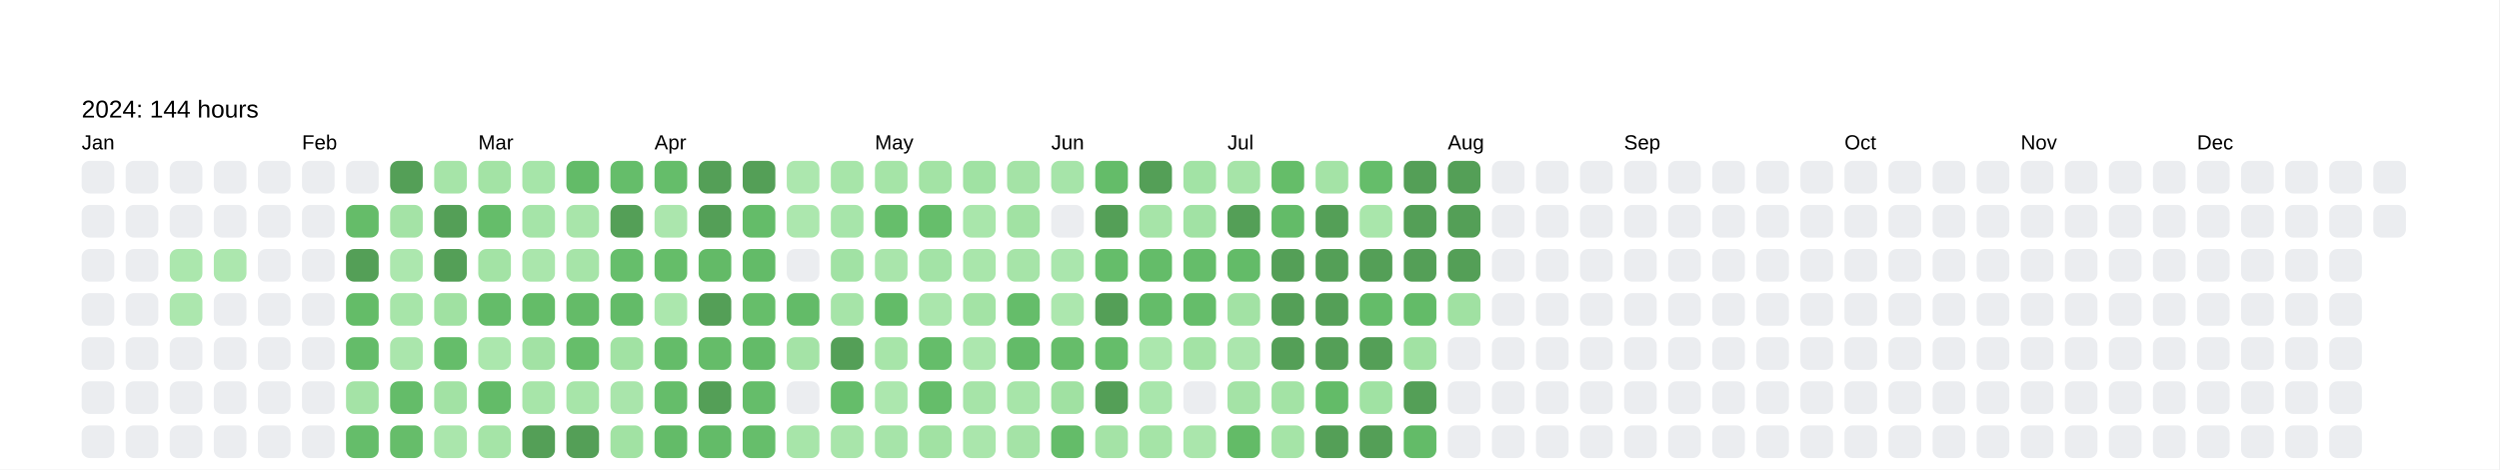
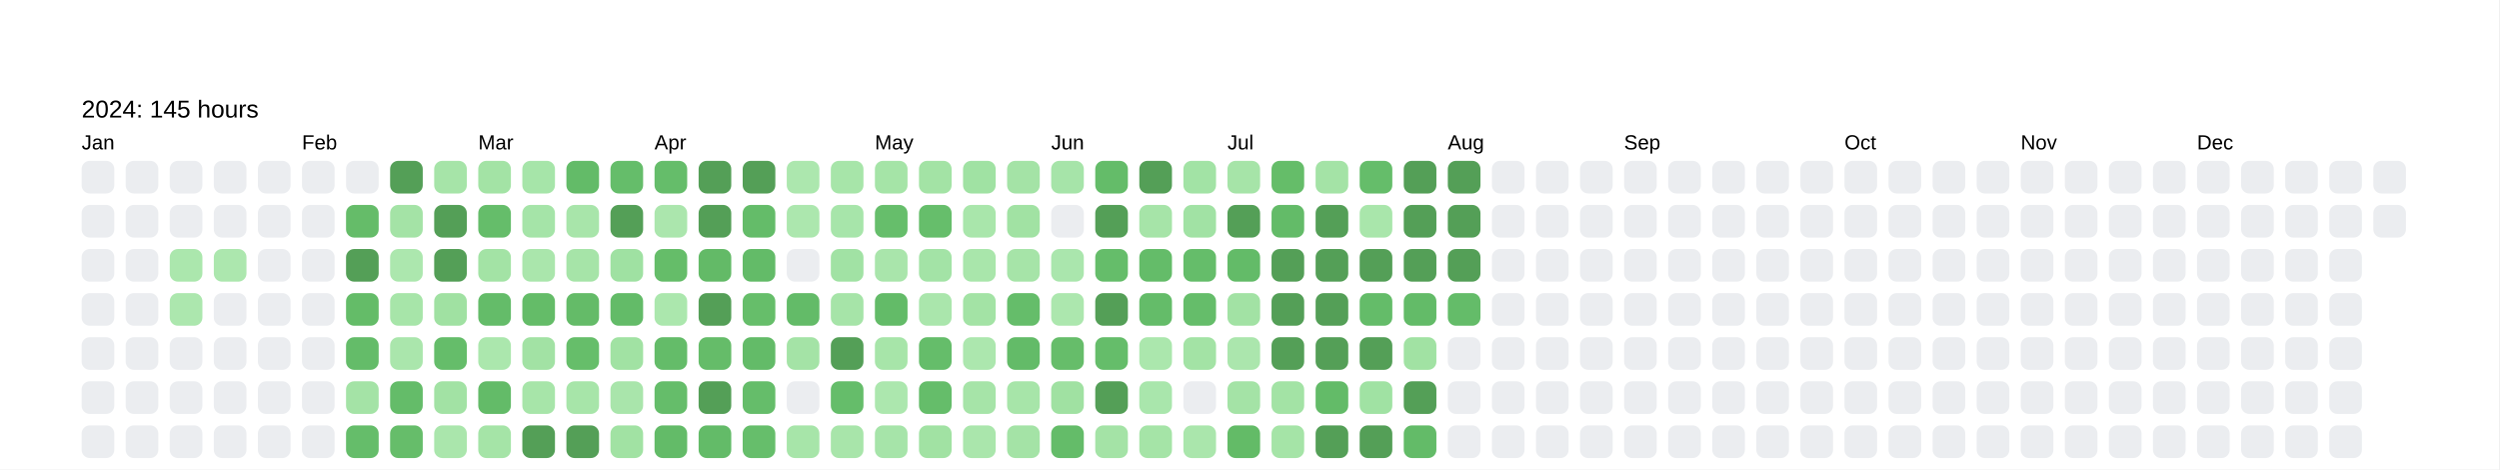
<svg xmlns="http://www.w3.org/2000/svg" baseProfile="full" height="57.5mm" version="1.1" viewBox="0,0,306.2,57.5" width="306.2mm">
  <defs />
  <rect fill="#FFFFFF" height="57.5" width="306.2" x="0" y="0" />
  <text fill="#000000" style="font-size:6px; font-family:Arial; font-weight:bold;" x="10" y="10" />
-   <text fill="#000000" style="font-size:3px; font-family:Arial;" x="10" y="14.4">2024: 144 hours</text>
+   <text fill="#000000" style="font-size:3px; font-family:Arial;" x="10" y="14.4">2024: 145 hours</text>
  <text fill="#000000" style="font-size:2.5px; font-family:Arial" x="10" y="18.3">Jan</text>
  <rect fill="#EBEDF0" height="4" rx="1" ry="1" width="4" x="10" y="19.7" />
  <rect fill="#EBEDF0" height="4" rx="1" ry="1" width="4" x="10" y="25.1" />
  <rect fill="#EBEDF0" height="4" rx="1" ry="1" width="4" x="10" y="30.5" />
  <rect fill="#EBEDF0" height="4" rx="1" ry="1" width="4" x="10" y="35.9" />
  <rect fill="#EBEDF0" height="4" rx="1" ry="1" width="4" x="10" y="41.3" />
  <rect fill="#EBEDF0" height="4" rx="1" ry="1" width="4" x="10" y="46.7" />
  <rect fill="#EBEDF0" height="4" rx="1" ry="1" width="4" x="10" y="52.1" />
  <rect fill="#EBEDF0" height="4" rx="1" ry="1" width="4" x="15.4" y="19.7" />
  <rect fill="#EBEDF0" height="4" rx="1" ry="1" width="4" x="15.4" y="25.1" />
  <rect fill="#EBEDF0" height="4" rx="1" ry="1" width="4" x="15.4" y="30.5" />
  <rect fill="#EBEDF0" height="4" rx="1" ry="1" width="4" x="15.4" y="35.9" />
  <rect fill="#EBEDF0" height="4" rx="1" ry="1" width="4" x="15.4" y="41.3" />
  <rect fill="#EBEDF0" height="4" rx="1" ry="1" width="4" x="15.4" y="46.7" />
  <rect fill="#EBEDF0" height="4" rx="1" ry="1" width="4" x="15.4" y="52.1" />
  <rect fill="#EBEDF0" height="4" rx="1" ry="1" width="4" x="20.8" y="19.7" />
  <rect fill="#EBEDF0" height="4" rx="1" ry="1" width="4" x="20.8" y="25.1" />
  <rect fill="#abe7ad" height="4" rx="1" ry="1" width="4" x="20.8" y="30.5" />
  <rect fill="#ace7ae" height="4" rx="1" ry="1" width="4" x="20.8" y="35.9" />
  <rect fill="#EBEDF0" height="4" rx="1" ry="1" width="4" x="20.8" y="41.3" />
  <rect fill="#EBEDF0" height="4" rx="1" ry="1" width="4" x="20.8" y="46.7" />
  <rect fill="#EBEDF0" height="4" rx="1" ry="1" width="4" x="20.8" y="52.1" />
  <rect fill="#EBEDF0" height="4" rx="1" ry="1" width="4" x="26.2" y="19.7" />
  <rect fill="#EBEDF0" height="4" rx="1" ry="1" width="4" x="26.2" y="25.1" />
  <rect fill="#ace7ae" height="4" rx="1" ry="1" width="4" x="26.2" y="30.5" />
  <rect fill="#EBEDF0" height="4" rx="1" ry="1" width="4" x="26.2" y="35.9" />
  <rect fill="#EBEDF0" height="4" rx="1" ry="1" width="4" x="26.2" y="41.3" />
  <rect fill="#EBEDF0" height="4" rx="1" ry="1" width="4" x="26.2" y="46.7" />
  <rect fill="#EBEDF0" height="4" rx="1" ry="1" width="4" x="26.2" y="52.1" />
  <rect fill="#EBEDF0" height="4" rx="1" ry="1" width="4" x="31.6" y="19.7" />
  <rect fill="#EBEDF0" height="4" rx="1" ry="1" width="4" x="31.6" y="25.1" />
  <rect fill="#EBEDF0" height="4" rx="1" ry="1" width="4" x="31.6" y="30.5" />
  <rect fill="#EBEDF0" height="4" rx="1" ry="1" width="4" x="31.6" y="35.9" />
  <rect fill="#EBEDF0" height="4" rx="1" ry="1" width="4" x="31.6" y="41.3" />
  <rect fill="#EBEDF0" height="4" rx="1" ry="1" width="4" x="31.6" y="46.7" />
  <rect fill="#EBEDF0" height="4" rx="1" ry="1" width="4" x="31.6" y="52.1" />
  <text fill="#000000" style="font-size:2.5px; font-family:Arial" x="37.0" y="18.3">Feb</text>
  <rect fill="#EBEDF0" height="4" rx="1" ry="1" width="4" x="37.0" y="19.7" />
  <rect fill="#EBEDF0" height="4" rx="1" ry="1" width="4" x="37.0" y="25.1" />
  <rect fill="#EBEDF0" height="4" rx="1" ry="1" width="4" x="37.0" y="30.5" />
  <rect fill="#EBEDF0" height="4" rx="1" ry="1" width="4" x="37.0" y="35.9" />
  <rect fill="#EBEDF0" height="4" rx="1" ry="1" width="4" x="37.0" y="41.3" />
  <rect fill="#EBEDF0" height="4" rx="1" ry="1" width="4" x="37.0" y="46.7" />
  <rect fill="#EBEDF0" height="4" rx="1" ry="1" width="4" x="37.0" y="52.1" />
  <rect fill="#EBEDF0" height="4" rx="1" ry="1" width="4" x="42.4" y="19.7" />
  <rect fill="#65bc69" height="4" rx="1" ry="1" width="4" x="42.4" y="25.1" />
  <rect fill="#549F57" height="4" rx="1" ry="1" width="4" x="42.4" y="30.5" />
  <rect fill="#64bc68" height="4" rx="1" ry="1" width="4" x="42.4" y="35.9" />
  <rect fill="#64bc69" height="4" rx="1" ry="1" width="4" x="42.4" y="41.3" />
  <rect fill="#a4e3a6" height="4" rx="1" ry="1" width="4" x="42.4" y="46.7" />
  <rect fill="#65bd6a" height="4" rx="1" ry="1" width="4" x="42.4" y="52.1" />
  <rect fill="#549F57" height="4" rx="1" ry="1" width="4" x="47.8" y="19.7" />
  <rect fill="#a4e3a6" height="4" rx="1" ry="1" width="4" x="47.8" y="25.1" />
  <rect fill="#ace7ae" height="4" rx="1" ry="1" width="4" x="47.8" y="30.5" />
  <rect fill="#a7e5a9" height="4" rx="1" ry="1" width="4" x="47.8" y="35.9" />
  <rect fill="#aae6ac" height="4" rx="1" ry="1" width="4" x="47.8" y="41.3" />
  <rect fill="#64bc69" height="4" rx="1" ry="1" width="4" x="47.8" y="46.7" />
  <rect fill="#66bd6a" height="4" rx="1" ry="1" width="4" x="47.8" y="52.1" />
  <rect fill="#a6e4a8" height="4" rx="1" ry="1" width="4" x="53.2" y="19.7" />
  <rect fill="#549F57" height="4" rx="1" ry="1" width="4" x="53.2" y="25.1" />
  <rect fill="#549F57" height="4" rx="1" ry="1" width="4" x="53.2" y="30.5" />
  <rect fill="#a0e1a2" height="4" rx="1" ry="1" width="4" x="53.2" y="35.9" />
  <rect fill="#65bd6a" height="4" rx="1" ry="1" width="4" x="53.2" y="41.3" />
  <rect fill="#a2e2a4" height="4" rx="1" ry="1" width="4" x="53.2" y="46.7" />
  <rect fill="#aae6ac" height="4" rx="1" ry="1" width="4" x="53.2" y="52.1" />
  <text fill="#000000" style="font-size:2.5px; font-family:Arial" x="58.6" y="18.3">Mar</text>
  <rect fill="#a3e3a5" height="4" rx="1" ry="1" width="4" x="58.6" y="19.7" />
  <rect fill="#65bd6a" height="4" rx="1" ry="1" width="4" x="58.6" y="25.1" />
  <rect fill="#a3e3a5" height="4" rx="1" ry="1" width="4" x="58.6" y="30.5" />
  <rect fill="#64bc69" height="4" rx="1" ry="1" width="4" x="58.6" y="35.9" />
  <rect fill="#abe7ad" height="4" rx="1" ry="1" width="4" x="58.6" y="41.3" />
  <rect fill="#63bb68" height="4" rx="1" ry="1" width="4" x="58.6" y="46.7" />
  <rect fill="#a5e4a7" height="4" rx="1" ry="1" width="4" x="58.6" y="52.1" />
  <rect fill="#a6e5a9" height="4" rx="1" ry="1" width="4" x="64" y="19.7" />
  <rect fill="#a5e4a8" height="4" rx="1" ry="1" width="4" x="64" y="25.1" />
  <rect fill="#aae6ac" height="4" rx="1" ry="1" width="4" x="64" y="30.5" />
  <rect fill="#64bc68" height="4" rx="1" ry="1" width="4" x="64" y="35.9" />
  <rect fill="#a2e2a4" height="4" rx="1" ry="1" width="4" x="64" y="41.3" />
  <rect fill="#a7e5a9" height="4" rx="1" ry="1" width="4" x="64" y="46.7" />
  <rect fill="#549F57" height="4" rx="1" ry="1" width="4" x="64" y="52.1" />
  <rect fill="#63bb68" height="4" rx="1" ry="1" width="4" x="69.4" y="19.7" />
  <rect fill="#a8e5aa" height="4" rx="1" ry="1" width="4" x="69.4" y="25.1" />
  <rect fill="#a6e4a8" height="4" rx="1" ry="1" width="4" x="69.4" y="30.5" />
  <rect fill="#64bb68" height="4" rx="1" ry="1" width="4" x="69.4" y="35.9" />
  <rect fill="#66be6a" height="4" rx="1" ry="1" width="4" x="69.4" y="41.3" />
  <rect fill="#a7e5a9" height="4" rx="1" ry="1" width="4" x="69.4" y="46.7" />
  <rect fill="#549F57" height="4" rx="1" ry="1" width="4" x="69.4" y="52.1" />
  <rect fill="#65bd6a" height="4" rx="1" ry="1" width="4" x="74.8" y="19.7" />
  <rect fill="#549F57" height="4" rx="1" ry="1" width="4" x="74.8" y="25.1" />
-   <rect fill="#66be6b" height="4" rx="1" ry="1" width="4" x="74.8" y="30.5" />
+   <rect fill="#9fe1a2" height="4" rx="1" ry="1" width="4" x="74.8" y="30.5" />
  <rect fill="#63bb68" height="4" rx="1" ry="1" width="4" x="74.8" y="35.9" />
  <rect fill="#a1e2a3" height="4" rx="1" ry="1" width="4" x="74.8" y="41.3" />
  <rect fill="#a9e5ab" height="4" rx="1" ry="1" width="4" x="74.8" y="46.7" />
  <rect fill="#a1e2a3" height="4" rx="1" ry="1" width="4" x="74.8" y="52.1" />
  <text fill="#000000" style="font-size:2.5px; font-family:Arial" x="80.2" y="18.3">Apr</text>
  <rect fill="#65bd6a" height="4" rx="1" ry="1" width="4" x="80.2" y="19.7" />
  <rect fill="#abe6ad" height="4" rx="1" ry="1" width="4" x="80.2" y="25.1" />
  <rect fill="#65bd69" height="4" rx="1" ry="1" width="4" x="80.2" y="30.5" />
  <rect fill="#abe7ad" height="4" rx="1" ry="1" width="4" x="80.2" y="35.9" />
  <rect fill="#64bc69" height="4" rx="1" ry="1" width="4" x="80.2" y="41.3" />
  <rect fill="#65bd6a" height="4" rx="1" ry="1" width="4" x="80.2" y="46.7" />
  <rect fill="#63bb68" height="4" rx="1" ry="1" width="4" x="80.2" y="52.1" />
  <rect fill="#549F57" height="4" rx="1" ry="1" width="4" x="85.6" y="19.7" />
  <rect fill="#549F57" height="4" rx="1" ry="1" width="4" x="85.6" y="25.1" />
  <rect fill="#63ba67" height="4" rx="1" ry="1" width="4" x="85.6" y="30.5" />
  <rect fill="#549F57" height="4" rx="1" ry="1" width="4" x="85.6" y="35.9" />
  <rect fill="#65bc69" height="4" rx="1" ry="1" width="4" x="85.6" y="41.3" />
  <rect fill="#549F57" height="4" rx="1" ry="1" width="4" x="85.6" y="46.7" />
  <rect fill="#63bb68" height="4" rx="1" ry="1" width="4" x="85.6" y="52.1" />
  <rect fill="#549F57" height="4" rx="1" ry="1" width="4" x="91" y="19.7" />
  <rect fill="#64bc69" height="4" rx="1" ry="1" width="4" x="91" y="25.1" />
  <rect fill="#63bb68" height="4" rx="1" ry="1" width="4" x="91" y="30.5" />
  <rect fill="#66be6a" height="4" rx="1" ry="1" width="4" x="91" y="35.9" />
  <rect fill="#63bb68" height="4" rx="1" ry="1" width="4" x="91" y="41.3" />
  <rect fill="#65bd6a" height="4" rx="1" ry="1" width="4" x="91" y="46.7" />
  <rect fill="#66be6b" height="4" rx="1" ry="1" width="4" x="91" y="52.1" />
  <rect fill="#ace7ae" height="4" rx="1" ry="1" width="4" x="96.4" y="19.7" />
  <rect fill="#ace7ae" height="4" rx="1" ry="1" width="4" x="96.4" y="25.1" />
  <rect fill="#EBEDF0" height="4" rx="1" ry="1" width="4" x="96.4" y="30.5" />
  <rect fill="#63bb68" height="4" rx="1" ry="1" width="4" x="96.4" y="35.9" />
  <rect fill="#a4e3a6" height="4" rx="1" ry="1" width="4" x="96.4" y="41.3" />
  <rect fill="#EBEDF0" height="4" rx="1" ry="1" width="4" x="96.4" y="46.7" />
  <rect fill="#a7e5a9" height="4" rx="1" ry="1" width="4" x="96.4" y="52.1" />
  <rect fill="#a7e5a9" height="4" rx="1" ry="1" width="4" x="101.8" y="19.7" />
  <rect fill="#a7e5aa" height="4" rx="1" ry="1" width="4" x="101.8" y="25.1" />
  <rect fill="#a1e2a4" height="4" rx="1" ry="1" width="4" x="101.8" y="30.5" />
  <rect fill="#a6e4a8" height="4" rx="1" ry="1" width="4" x="101.8" y="35.9" />
  <rect fill="#549F57" height="4" rx="1" ry="1" width="4" x="101.8" y="41.3" />
  <rect fill="#65bd6a" height="4" rx="1" ry="1" width="4" x="101.8" y="46.7" />
  <rect fill="#a8e5aa" height="4" rx="1" ry="1" width="4" x="101.8" y="52.1" />
  <text fill="#000000" style="font-size:2.5px; font-family:Arial" x="107.2" y="18.3">May</text>
  <rect fill="#a5e4a7" height="4" rx="1" ry="1" width="4" x="107.2" y="19.7" />
  <rect fill="#66be6b" height="4" rx="1" ry="1" width="4" x="107.2" y="25.1" />
  <rect fill="#a9e5ab" height="4" rx="1" ry="1" width="4" x="107.2" y="30.5" />
  <rect fill="#63bb68" height="4" rx="1" ry="1" width="4" x="107.2" y="35.9" />
  <rect fill="#a7e5a9" height="4" rx="1" ry="1" width="4" x="107.2" y="41.3" />
  <rect fill="#ace7ae" height="4" rx="1" ry="1" width="4" x="107.2" y="46.7" />
  <rect fill="#a6e4a9" height="4" rx="1" ry="1" width="4" x="107.2" y="52.1" />
  <rect fill="#a3e3a5" height="4" rx="1" ry="1" width="4" x="112.6" y="19.7" />
  <rect fill="#66be6b" height="4" rx="1" ry="1" width="4" x="112.6" y="25.1" />
  <rect fill="#a3e3a6" height="4" rx="1" ry="1" width="4" x="112.6" y="30.5" />
  <rect fill="#aae6ac" height="4" rx="1" ry="1" width="4" x="112.6" y="35.9" />
  <rect fill="#65bd6a" height="4" rx="1" ry="1" width="4" x="112.6" y="41.3" />
  <rect fill="#65bd6a" height="4" rx="1" ry="1" width="4" x="112.6" y="46.7" />
  <rect fill="#a1e2a3" height="4" rx="1" ry="1" width="4" x="112.6" y="52.1" />
  <rect fill="#a0e2a3" height="4" rx="1" ry="1" width="4" x="118" y="19.7" />
  <rect fill="#a9e6ab" height="4" rx="1" ry="1" width="4" x="118" y="25.1" />
  <rect fill="#a9e6ab" height="4" rx="1" ry="1" width="4" x="118" y="30.5" />
  <rect fill="#a3e3a5" height="4" rx="1" ry="1" width="4" x="118" y="35.9" />
  <rect fill="#ace7ae" height="4" rx="1" ry="1" width="4" x="118" y="41.3" />
  <rect fill="#a6e4a8" height="4" rx="1" ry="1" width="4" x="118" y="46.7" />
  <rect fill="#aae6ac" height="4" rx="1" ry="1" width="4" x="118" y="52.1" />
  <rect fill="#a4e3a6" height="4" rx="1" ry="1" width="4" x="123.4" y="19.7" />
  <rect fill="#a1e2a3" height="4" rx="1" ry="1" width="4" x="123.4" y="25.1" />
  <rect fill="#a6e4a8" height="4" rx="1" ry="1" width="4" x="123.4" y="30.5" />
  <rect fill="#65bd6a" height="4" rx="1" ry="1" width="4" x="123.4" y="35.9" />
  <rect fill="#63bb68" height="4" rx="1" ry="1" width="4" x="123.4" y="41.3" />
  <rect fill="#a7e5a9" height="4" rx="1" ry="1" width="4" x="123.4" y="46.7" />
  <rect fill="#a4e3a6" height="4" rx="1" ry="1" width="4" x="123.4" y="52.1" />
  <text fill="#000000" style="font-size:2.5px; font-family:Arial" x="128.8" y="18.3">Jun</text>
  <rect fill="#a6e4a9" height="4" rx="1" ry="1" width="4" x="128.8" y="19.7" />
  <rect fill="#EBEDF0" height="4" rx="1" ry="1" width="4" x="128.8" y="25.1" />
  <rect fill="#aae6ad" height="4" rx="1" ry="1" width="4" x="128.8" y="30.5" />
  <rect fill="#ace7ae" height="4" rx="1" ry="1" width="4" x="128.8" y="35.9" />
  <rect fill="#66bd6a" height="4" rx="1" ry="1" width="4" x="128.8" y="41.3" />
  <rect fill="#a0e1a2" height="4" rx="1" ry="1" width="4" x="128.8" y="46.7" />
  <rect fill="#64bc69" height="4" rx="1" ry="1" width="4" x="128.8" y="52.1" />
  <rect fill="#64bc69" height="4" rx="1" ry="1" width="4" x="134.2" y="19.7" />
  <rect fill="#549F57" height="4" rx="1" ry="1" width="4" x="134.2" y="25.1" />
  <rect fill="#65bd6a" height="4" rx="1" ry="1" width="4" x="134.2" y="30.5" />
  <rect fill="#549F57" height="4" rx="1" ry="1" width="4" x="134.2" y="35.9" />
  <rect fill="#65bd6a" height="4" rx="1" ry="1" width="4" x="134.2" y="41.3" />
  <rect fill="#549F57" height="4" rx="1" ry="1" width="4" x="134.2" y="46.7" />
  <rect fill="#a4e3a6" height="4" rx="1" ry="1" width="4" x="134.2" y="52.1" />
  <rect fill="#549F57" height="4" rx="1" ry="1" width="4" x="139.6" y="19.7" />
  <rect fill="#a6e4a8" height="4" rx="1" ry="1" width="4" x="139.6" y="25.1" />
  <rect fill="#64bc69" height="4" rx="1" ry="1" width="4" x="139.6" y="30.5" />
  <rect fill="#64bc69" height="4" rx="1" ry="1" width="4" x="139.6" y="35.9" />
  <rect fill="#abe7ad" height="4" rx="1" ry="1" width="4" x="139.6" y="41.3" />
  <rect fill="#a9e6ac" height="4" rx="1" ry="1" width="4" x="139.6" y="46.7" />
  <rect fill="#a5e4a7" height="4" rx="1" ry="1" width="4" x="139.6" y="52.1" />
  <rect fill="#a2e3a5" height="4" rx="1" ry="1" width="4" x="145" y="19.7" />
  <rect fill="#a1e2a4" height="4" rx="1" ry="1" width="4" x="145" y="25.1" />
  <rect fill="#65bd6a" height="4" rx="1" ry="1" width="4" x="145" y="30.5" />
  <rect fill="#65bd6a" height="4" rx="1" ry="1" width="4" x="145" y="35.9" />
  <rect fill="#a3e3a5" height="4" rx="1" ry="1" width="4" x="145" y="41.3" />
  <rect fill="#EBEDF0" height="4" rx="1" ry="1" width="4" x="145" y="46.7" />
  <rect fill="#aae6ac" height="4" rx="1" ry="1" width="4" x="145" y="52.1" />
  <text fill="#000000" style="font-size:2.5px; font-family:Arial" x="150.4" y="18.3">Jul</text>
  <rect fill="#a6e4a8" height="4" rx="1" ry="1" width="4" x="150.4" y="19.7" />
  <rect fill="#549F57" height="4" rx="1" ry="1" width="4" x="150.4" y="25.1" />
  <rect fill="#63bb68" height="4" rx="1" ry="1" width="4" x="150.4" y="30.5" />
  <rect fill="#a2e2a4" height="4" rx="1" ry="1" width="4" x="150.4" y="35.9" />
  <rect fill="#abe6ad" height="4" rx="1" ry="1" width="4" x="150.4" y="41.3" />
  <rect fill="#a4e3a6" height="4" rx="1" ry="1" width="4" x="150.4" y="46.7" />
  <rect fill="#63bb67" height="4" rx="1" ry="1" width="4" x="150.4" y="52.1" />
  <rect fill="#65bd69" height="4" rx="1" ry="1" width="4" x="155.8" y="19.7" />
  <rect fill="#63bb68" height="4" rx="1" ry="1" width="4" x="155.8" y="25.1" />
  <rect fill="#549F57" height="4" rx="1" ry="1" width="4" x="155.8" y="30.5" />
  <rect fill="#549F57" height="4" rx="1" ry="1" width="4" x="155.8" y="35.9" />
  <rect fill="#549F57" height="4" rx="1" ry="1" width="4" x="155.8" y="41.3" />
  <rect fill="#a3e3a5" height="4" rx="1" ry="1" width="4" x="155.8" y="46.7" />
  <rect fill="#a5e4a7" height="4" rx="1" ry="1" width="4" x="155.8" y="52.1" />
  <rect fill="#a4e3a6" height="4" rx="1" ry="1" width="4" x="161.2" y="19.7" />
  <rect fill="#549F57" height="4" rx="1" ry="1" width="4" x="161.2" y="25.1" />
  <rect fill="#549F57" height="4" rx="1" ry="1" width="4" x="161.2" y="30.5" />
  <rect fill="#549F57" height="4" rx="1" ry="1" width="4" x="161.2" y="35.9" />
  <rect fill="#549F57" height="4" rx="1" ry="1" width="4" x="161.2" y="41.3" />
  <rect fill="#63bb68" height="4" rx="1" ry="1" width="4" x="161.2" y="46.7" />
  <rect fill="#549F57" height="4" rx="1" ry="1" width="4" x="161.2" y="52.1" />
  <rect fill="#65bd6a" height="4" rx="1" ry="1" width="4" x="166.6" y="19.7" />
  <rect fill="#a9e6ab" height="4" rx="1" ry="1" width="4" x="166.6" y="25.1" />
  <rect fill="#549F57" height="4" rx="1" ry="1" width="4" x="166.6" y="30.5" />
  <rect fill="#64bc69" height="4" rx="1" ry="1" width="4" x="166.6" y="35.9" />
  <rect fill="#549F57" height="4" rx="1" ry="1" width="4" x="166.6" y="41.3" />
  <rect fill="#a0e2a3" height="4" rx="1" ry="1" width="4" x="166.6" y="46.7" />
  <rect fill="#549F57" height="4" rx="1" ry="1" width="4" x="166.6" y="52.1" />
  <rect fill="#549F57" height="4" rx="1" ry="1" width="4" x="172" y="19.7" />
  <rect fill="#549F57" height="4" rx="1" ry="1" width="4" x="172" y="25.1" />
  <rect fill="#549F57" height="4" rx="1" ry="1" width="4" x="172" y="30.5" />
  <rect fill="#63bb68" height="4" rx="1" ry="1" width="4" x="172" y="35.9" />
  <rect fill="#a1e2a3" height="4" rx="1" ry="1" width="4" x="172" y="41.3" />
  <rect fill="#549F57" height="4" rx="1" ry="1" width="4" x="172" y="46.7" />
  <rect fill="#63bb68" height="4" rx="1" ry="1" width="4" x="172" y="52.1" />
  <text fill="#000000" style="font-size:2.5px; font-family:Arial" x="177.4" y="18.3">Aug</text>
  <rect fill="#549F57" height="4" rx="1" ry="1" width="4" x="177.4" y="19.7" />
  <rect fill="#549F57" height="4" rx="1" ry="1" width="4" x="177.4" y="25.1" />
  <rect fill="#549F57" height="4" rx="1" ry="1" width="4" x="177.4" y="30.5" />
-   <rect fill="#a0e1a2" height="4" rx="1" ry="1" width="4" x="177.4" y="35.9" />
+   <rect fill="#64bc69" height="4" rx="1" ry="1" width="4" x="177.4" y="35.9" />
  <rect fill="#EBEDF0" height="4" rx="1" ry="1" width="4" x="177.4" y="41.3" />
  <rect fill="#EBEDF0" height="4" rx="1" ry="1" width="4" x="177.4" y="46.7" />
  <rect fill="#EBEDF0" height="4" rx="1" ry="1" width="4" x="177.4" y="52.1" />
  <rect fill="#EBEDF0" height="4" rx="1" ry="1" width="4" x="182.8" y="19.7" />
  <rect fill="#EBEDF0" height="4" rx="1" ry="1" width="4" x="182.8" y="25.1" />
  <rect fill="#EBEDF0" height="4" rx="1" ry="1" width="4" x="182.8" y="30.5" />
  <rect fill="#EBEDF0" height="4" rx="1" ry="1" width="4" x="182.8" y="35.9" />
  <rect fill="#EBEDF0" height="4" rx="1" ry="1" width="4" x="182.8" y="41.3" />
  <rect fill="#EBEDF0" height="4" rx="1" ry="1" width="4" x="182.8" y="46.7" />
  <rect fill="#EBEDF0" height="4" rx="1" ry="1" width="4" x="182.8" y="52.1" />
  <rect fill="#EBEDF0" height="4" rx="1" ry="1" width="4" x="188.2" y="19.7" />
  <rect fill="#EBEDF0" height="4" rx="1" ry="1" width="4" x="188.2" y="25.1" />
  <rect fill="#EBEDF0" height="4" rx="1" ry="1" width="4" x="188.2" y="30.5" />
  <rect fill="#EBEDF0" height="4" rx="1" ry="1" width="4" x="188.2" y="35.9" />
  <rect fill="#EBEDF0" height="4" rx="1" ry="1" width="4" x="188.2" y="41.3" />
  <rect fill="#EBEDF0" height="4" rx="1" ry="1" width="4" x="188.2" y="46.7" />
  <rect fill="#EBEDF0" height="4" rx="1" ry="1" width="4" x="188.2" y="52.1" />
  <rect fill="#EBEDF0" height="4" rx="1" ry="1" width="4" x="193.6" y="19.7" />
  <rect fill="#EBEDF0" height="4" rx="1" ry="1" width="4" x="193.6" y="25.1" />
  <rect fill="#EBEDF0" height="4" rx="1" ry="1" width="4" x="193.6" y="30.5" />
  <rect fill="#EBEDF0" height="4" rx="1" ry="1" width="4" x="193.6" y="35.9" />
  <rect fill="#EBEDF0" height="4" rx="1" ry="1" width="4" x="193.6" y="41.3" />
  <rect fill="#EBEDF0" height="4" rx="1" ry="1" width="4" x="193.6" y="46.7" />
  <rect fill="#EBEDF0" height="4" rx="1" ry="1" width="4" x="193.6" y="52.1" />
  <text fill="#000000" style="font-size:2.5px; font-family:Arial" x="199" y="18.3">Sep</text>
  <rect fill="#EBEDF0" height="4" rx="1" ry="1" width="4" x="199" y="19.7" />
  <rect fill="#EBEDF0" height="4" rx="1" ry="1" width="4" x="199" y="25.1" />
  <rect fill="#EBEDF0" height="4" rx="1" ry="1" width="4" x="199" y="30.5" />
  <rect fill="#EBEDF0" height="4" rx="1" ry="1" width="4" x="199" y="35.9" />
  <rect fill="#EBEDF0" height="4" rx="1" ry="1" width="4" x="199" y="41.3" />
  <rect fill="#EBEDF0" height="4" rx="1" ry="1" width="4" x="199" y="46.7" />
  <rect fill="#EBEDF0" height="4" rx="1" ry="1" width="4" x="199" y="52.1" />
  <rect fill="#EBEDF0" height="4" rx="1" ry="1" width="4" x="204.4" y="19.7" />
  <rect fill="#EBEDF0" height="4" rx="1" ry="1" width="4" x="204.4" y="25.1" />
  <rect fill="#EBEDF0" height="4" rx="1" ry="1" width="4" x="204.4" y="30.5" />
  <rect fill="#EBEDF0" height="4" rx="1" ry="1" width="4" x="204.4" y="35.9" />
  <rect fill="#EBEDF0" height="4" rx="1" ry="1" width="4" x="204.4" y="41.3" />
  <rect fill="#EBEDF0" height="4" rx="1" ry="1" width="4" x="204.4" y="46.7" />
  <rect fill="#EBEDF0" height="4" rx="1" ry="1" width="4" x="204.4" y="52.1" />
  <rect fill="#EBEDF0" height="4" rx="1" ry="1" width="4" x="209.8" y="19.7" />
  <rect fill="#EBEDF0" height="4" rx="1" ry="1" width="4" x="209.8" y="25.1" />
  <rect fill="#EBEDF0" height="4" rx="1" ry="1" width="4" x="209.8" y="30.5" />
  <rect fill="#EBEDF0" height="4" rx="1" ry="1" width="4" x="209.8" y="35.9" />
  <rect fill="#EBEDF0" height="4" rx="1" ry="1" width="4" x="209.8" y="41.3" />
  <rect fill="#EBEDF0" height="4" rx="1" ry="1" width="4" x="209.8" y="46.7" />
  <rect fill="#EBEDF0" height="4" rx="1" ry="1" width="4" x="209.8" y="52.1" />
  <rect fill="#EBEDF0" height="4" rx="1" ry="1" width="4" x="215.2" y="19.7" />
  <rect fill="#EBEDF0" height="4" rx="1" ry="1" width="4" x="215.2" y="25.1" />
  <rect fill="#EBEDF0" height="4" rx="1" ry="1" width="4" x="215.2" y="30.5" />
  <rect fill="#EBEDF0" height="4" rx="1" ry="1" width="4" x="215.2" y="35.9" />
  <rect fill="#EBEDF0" height="4" rx="1" ry="1" width="4" x="215.2" y="41.3" />
  <rect fill="#EBEDF0" height="4" rx="1" ry="1" width="4" x="215.2" y="46.7" />
  <rect fill="#EBEDF0" height="4" rx="1" ry="1" width="4" x="215.2" y="52.1" />
  <rect fill="#EBEDF0" height="4" rx="1" ry="1" width="4" x="220.6" y="19.7" />
  <rect fill="#EBEDF0" height="4" rx="1" ry="1" width="4" x="220.6" y="25.1" />
  <rect fill="#EBEDF0" height="4" rx="1" ry="1" width="4" x="220.6" y="30.5" />
  <rect fill="#EBEDF0" height="4" rx="1" ry="1" width="4" x="220.6" y="35.9" />
  <rect fill="#EBEDF0" height="4" rx="1" ry="1" width="4" x="220.6" y="41.3" />
  <rect fill="#EBEDF0" height="4" rx="1" ry="1" width="4" x="220.6" y="46.7" />
  <rect fill="#EBEDF0" height="4" rx="1" ry="1" width="4" x="220.6" y="52.1" />
  <text fill="#000000" style="font-size:2.5px; font-family:Arial" x="226" y="18.3">Oct</text>
  <rect fill="#EBEDF0" height="4" rx="1" ry="1" width="4" x="226" y="19.7" />
  <rect fill="#EBEDF0" height="4" rx="1" ry="1" width="4" x="226" y="25.1" />
  <rect fill="#EBEDF0" height="4" rx="1" ry="1" width="4" x="226" y="30.5" />
  <rect fill="#EBEDF0" height="4" rx="1" ry="1" width="4" x="226" y="35.9" />
  <rect fill="#EBEDF0" height="4" rx="1" ry="1" width="4" x="226" y="41.3" />
  <rect fill="#EBEDF0" height="4" rx="1" ry="1" width="4" x="226" y="46.7" />
  <rect fill="#EBEDF0" height="4" rx="1" ry="1" width="4" x="226" y="52.1" />
  <rect fill="#EBEDF0" height="4" rx="1" ry="1" width="4" x="231.4" y="19.7" />
  <rect fill="#EBEDF0" height="4" rx="1" ry="1" width="4" x="231.4" y="25.1" />
  <rect fill="#EBEDF0" height="4" rx="1" ry="1" width="4" x="231.4" y="30.5" />
  <rect fill="#EBEDF0" height="4" rx="1" ry="1" width="4" x="231.4" y="35.9" />
  <rect fill="#EBEDF0" height="4" rx="1" ry="1" width="4" x="231.4" y="41.3" />
  <rect fill="#EBEDF0" height="4" rx="1" ry="1" width="4" x="231.4" y="46.7" />
  <rect fill="#EBEDF0" height="4" rx="1" ry="1" width="4" x="231.4" y="52.1" />
  <rect fill="#EBEDF0" height="4" rx="1" ry="1" width="4" x="236.8" y="19.7" />
  <rect fill="#EBEDF0" height="4" rx="1" ry="1" width="4" x="236.8" y="25.1" />
  <rect fill="#EBEDF0" height="4" rx="1" ry="1" width="4" x="236.8" y="30.5" />
  <rect fill="#EBEDF0" height="4" rx="1" ry="1" width="4" x="236.8" y="35.9" />
  <rect fill="#EBEDF0" height="4" rx="1" ry="1" width="4" x="236.8" y="41.3" />
  <rect fill="#EBEDF0" height="4" rx="1" ry="1" width="4" x="236.8" y="46.7" />
  <rect fill="#EBEDF0" height="4" rx="1" ry="1" width="4" x="236.8" y="52.1" />
  <rect fill="#EBEDF0" height="4" rx="1" ry="1" width="4" x="242.2" y="19.7" />
  <rect fill="#EBEDF0" height="4" rx="1" ry="1" width="4" x="242.2" y="25.1" />
  <rect fill="#EBEDF0" height="4" rx="1" ry="1" width="4" x="242.2" y="30.5" />
  <rect fill="#EBEDF0" height="4" rx="1" ry="1" width="4" x="242.2" y="35.9" />
  <rect fill="#EBEDF0" height="4" rx="1" ry="1" width="4" x="242.2" y="41.3" />
  <rect fill="#EBEDF0" height="4" rx="1" ry="1" width="4" x="242.2" y="46.7" />
  <rect fill="#EBEDF0" height="4" rx="1" ry="1" width="4" x="242.2" y="52.1" />
  <text fill="#000000" style="font-size:2.5px; font-family:Arial" x="247.6" y="18.3">Nov</text>
  <rect fill="#EBEDF0" height="4" rx="1" ry="1" width="4" x="247.6" y="19.7" />
  <rect fill="#EBEDF0" height="4" rx="1" ry="1" width="4" x="247.6" y="25.1" />
  <rect fill="#EBEDF0" height="4" rx="1" ry="1" width="4" x="247.6" y="30.5" />
  <rect fill="#EBEDF0" height="4" rx="1" ry="1" width="4" x="247.6" y="35.9" />
  <rect fill="#EBEDF0" height="4" rx="1" ry="1" width="4" x="247.6" y="41.3" />
  <rect fill="#EBEDF0" height="4" rx="1" ry="1" width="4" x="247.6" y="46.7" />
  <rect fill="#EBEDF0" height="4" rx="1" ry="1" width="4" x="247.6" y="52.1" />
  <rect fill="#EBEDF0" height="4" rx="1" ry="1" width="4" x="253" y="19.7" />
  <rect fill="#EBEDF0" height="4" rx="1" ry="1" width="4" x="253" y="25.1" />
  <rect fill="#EBEDF0" height="4" rx="1" ry="1" width="4" x="253" y="30.5" />
  <rect fill="#EBEDF0" height="4" rx="1" ry="1" width="4" x="253" y="35.9" />
  <rect fill="#EBEDF0" height="4" rx="1" ry="1" width="4" x="253" y="41.3" />
  <rect fill="#EBEDF0" height="4" rx="1" ry="1" width="4" x="253" y="46.7" />
  <rect fill="#EBEDF0" height="4" rx="1" ry="1" width="4" x="253" y="52.1" />
  <rect fill="#EBEDF0" height="4" rx="1" ry="1" width="4" x="258.4" y="19.7" />
  <rect fill="#EBEDF0" height="4" rx="1" ry="1" width="4" x="258.4" y="25.1" />
  <rect fill="#EBEDF0" height="4" rx="1" ry="1" width="4" x="258.4" y="30.5" />
  <rect fill="#EBEDF0" height="4" rx="1" ry="1" width="4" x="258.4" y="35.9" />
  <rect fill="#EBEDF0" height="4" rx="1" ry="1" width="4" x="258.4" y="41.3" />
  <rect fill="#EBEDF0" height="4" rx="1" ry="1" width="4" x="258.4" y="46.7" />
  <rect fill="#EBEDF0" height="4" rx="1" ry="1" width="4" x="258.4" y="52.1" />
  <rect fill="#EBEDF0" height="4" rx="1" ry="1" width="4" x="263.8" y="19.7" />
  <rect fill="#EBEDF0" height="4" rx="1" ry="1" width="4" x="263.8" y="25.1" />
  <rect fill="#EBEDF0" height="4" rx="1" ry="1" width="4" x="263.8" y="30.5" />
  <rect fill="#EBEDF0" height="4" rx="1" ry="1" width="4" x="263.8" y="35.9" />
  <rect fill="#EBEDF0" height="4" rx="1" ry="1" width="4" x="263.8" y="41.3" />
  <rect fill="#EBEDF0" height="4" rx="1" ry="1" width="4" x="263.8" y="46.7" />
  <rect fill="#EBEDF0" height="4" rx="1" ry="1" width="4" x="263.8" y="52.1" />
  <text fill="#000000" style="font-size:2.5px; font-family:Arial" x="269.2" y="18.3">Dec</text>
  <rect fill="#EBEDF0" height="4" rx="1" ry="1" width="4" x="269.2" y="19.7" />
  <rect fill="#EBEDF0" height="4" rx="1" ry="1" width="4" x="269.2" y="25.1" />
  <rect fill="#EBEDF0" height="4" rx="1" ry="1" width="4" x="269.2" y="30.5" />
  <rect fill="#EBEDF0" height="4" rx="1" ry="1" width="4" x="269.2" y="35.9" />
  <rect fill="#EBEDF0" height="4" rx="1" ry="1" width="4" x="269.2" y="41.3" />
  <rect fill="#EBEDF0" height="4" rx="1" ry="1" width="4" x="269.2" y="46.7" />
  <rect fill="#EBEDF0" height="4" rx="1" ry="1" width="4" x="269.2" y="52.1" />
  <rect fill="#EBEDF0" height="4" rx="1" ry="1" width="4" x="274.6" y="19.7" />
  <rect fill="#EBEDF0" height="4" rx="1" ry="1" width="4" x="274.6" y="25.1" />
  <rect fill="#EBEDF0" height="4" rx="1" ry="1" width="4" x="274.6" y="30.5" />
  <rect fill="#EBEDF0" height="4" rx="1" ry="1" width="4" x="274.6" y="35.9" />
  <rect fill="#EBEDF0" height="4" rx="1" ry="1" width="4" x="274.6" y="41.3" />
  <rect fill="#EBEDF0" height="4" rx="1" ry="1" width="4" x="274.6" y="46.7" />
  <rect fill="#EBEDF0" height="4" rx="1" ry="1" width="4" x="274.6" y="52.1" />
  <rect fill="#EBEDF0" height="4" rx="1" ry="1" width="4" x="280" y="19.7" />
  <rect fill="#EBEDF0" height="4" rx="1" ry="1" width="4" x="280" y="25.1" />
  <rect fill="#EBEDF0" height="4" rx="1" ry="1" width="4" x="280" y="30.5" />
  <rect fill="#EBEDF0" height="4" rx="1" ry="1" width="4" x="280" y="35.9" />
  <rect fill="#EBEDF0" height="4" rx="1" ry="1" width="4" x="280" y="41.3" />
  <rect fill="#EBEDF0" height="4" rx="1" ry="1" width="4" x="280" y="46.7" />
  <rect fill="#EBEDF0" height="4" rx="1" ry="1" width="4" x="280" y="52.1" />
  <rect fill="#EBEDF0" height="4" rx="1" ry="1" width="4" x="285.4" y="19.7" />
  <rect fill="#EBEDF0" height="4" rx="1" ry="1" width="4" x="285.4" y="25.1" />
  <rect fill="#EBEDF0" height="4" rx="1" ry="1" width="4" x="285.4" y="30.5" />
  <rect fill="#EBEDF0" height="4" rx="1" ry="1" width="4" x="285.4" y="35.9" />
  <rect fill="#EBEDF0" height="4" rx="1" ry="1" width="4" x="285.4" y="41.3" />
  <rect fill="#EBEDF0" height="4" rx="1" ry="1" width="4" x="285.4" y="46.7" />
  <rect fill="#EBEDF0" height="4" rx="1" ry="1" width="4" x="285.4" y="52.1" />
  <rect fill="#EBEDF0" height="4" rx="1" ry="1" width="4" x="290.8" y="19.7" />
  <rect fill="#EBEDF0" height="4" rx="1" ry="1" width="4" x="290.8" y="25.1" />
</svg>
